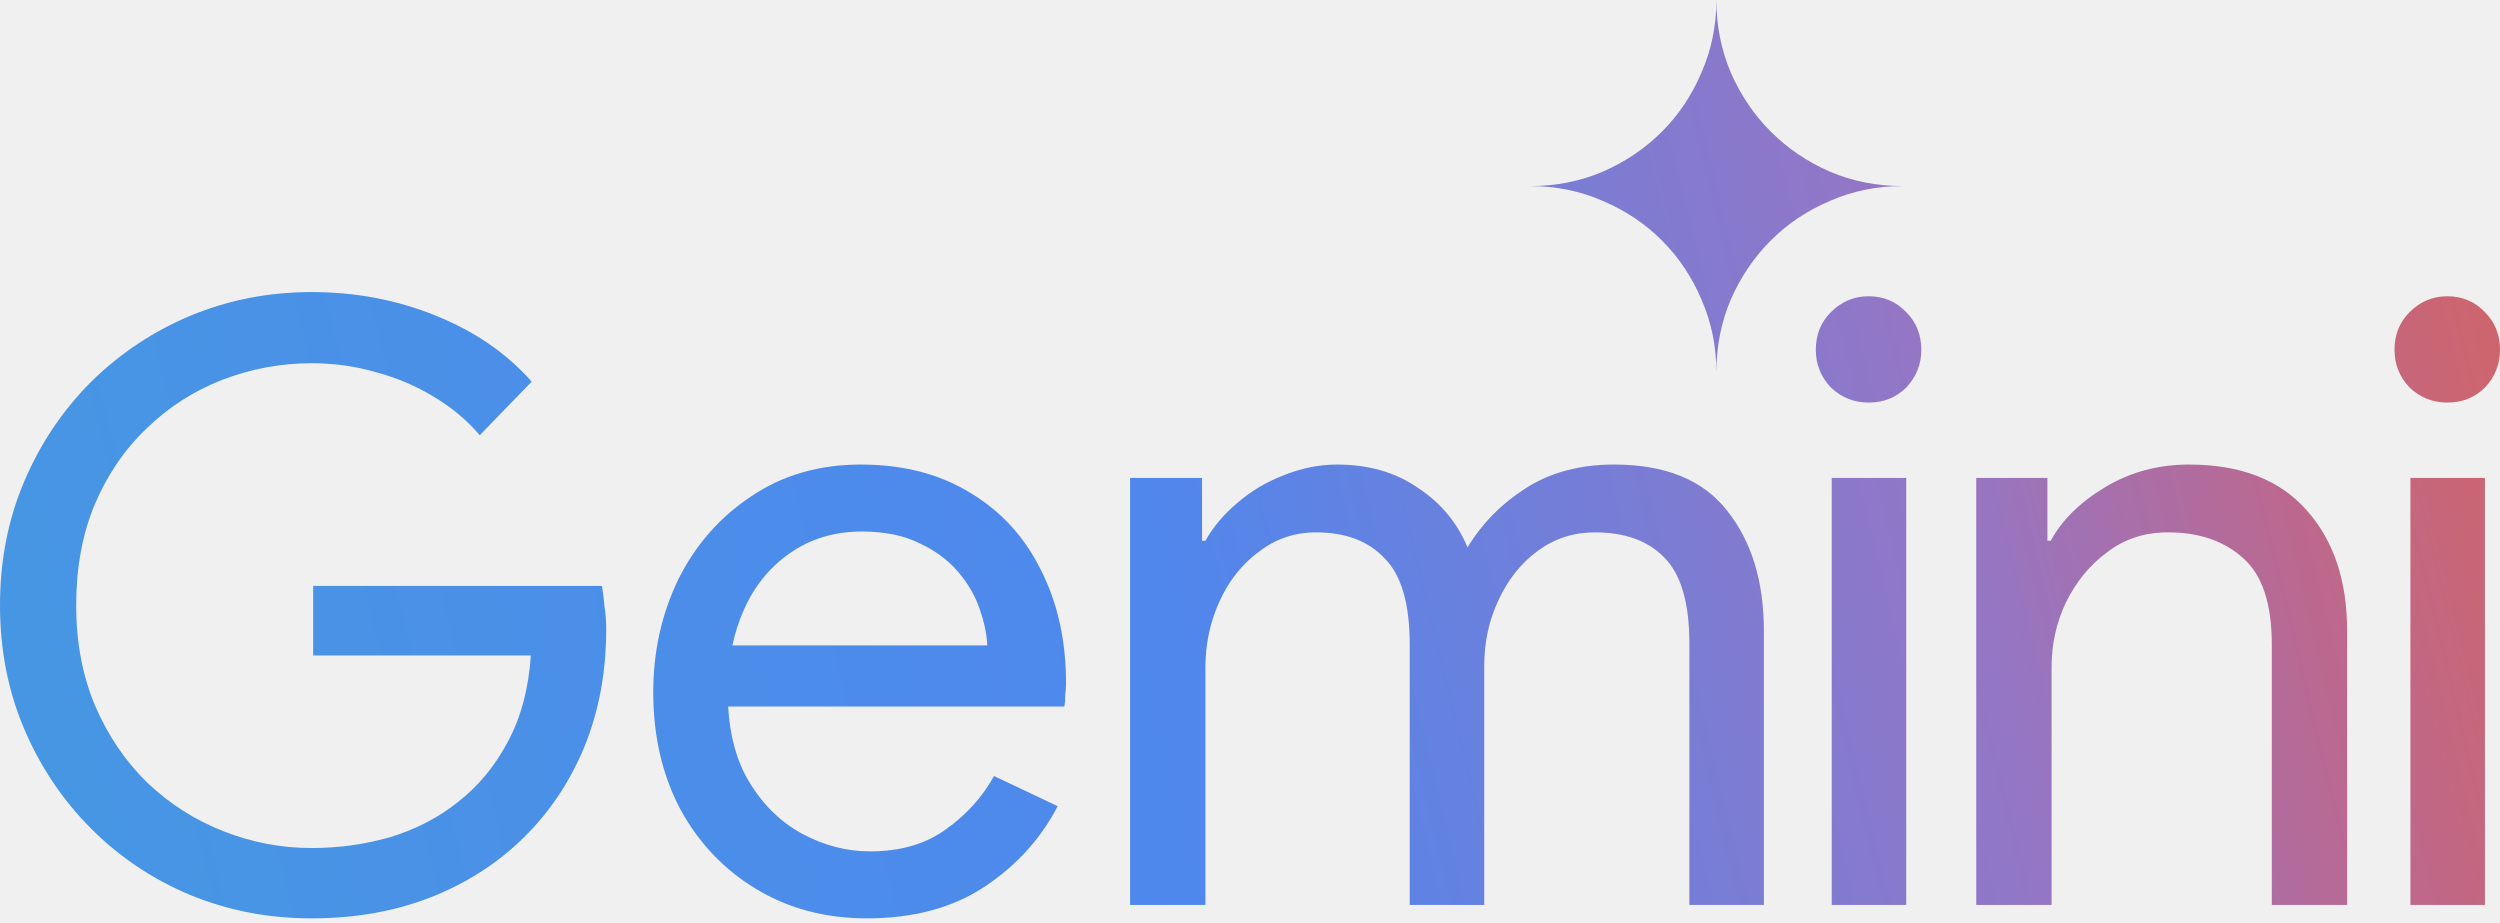
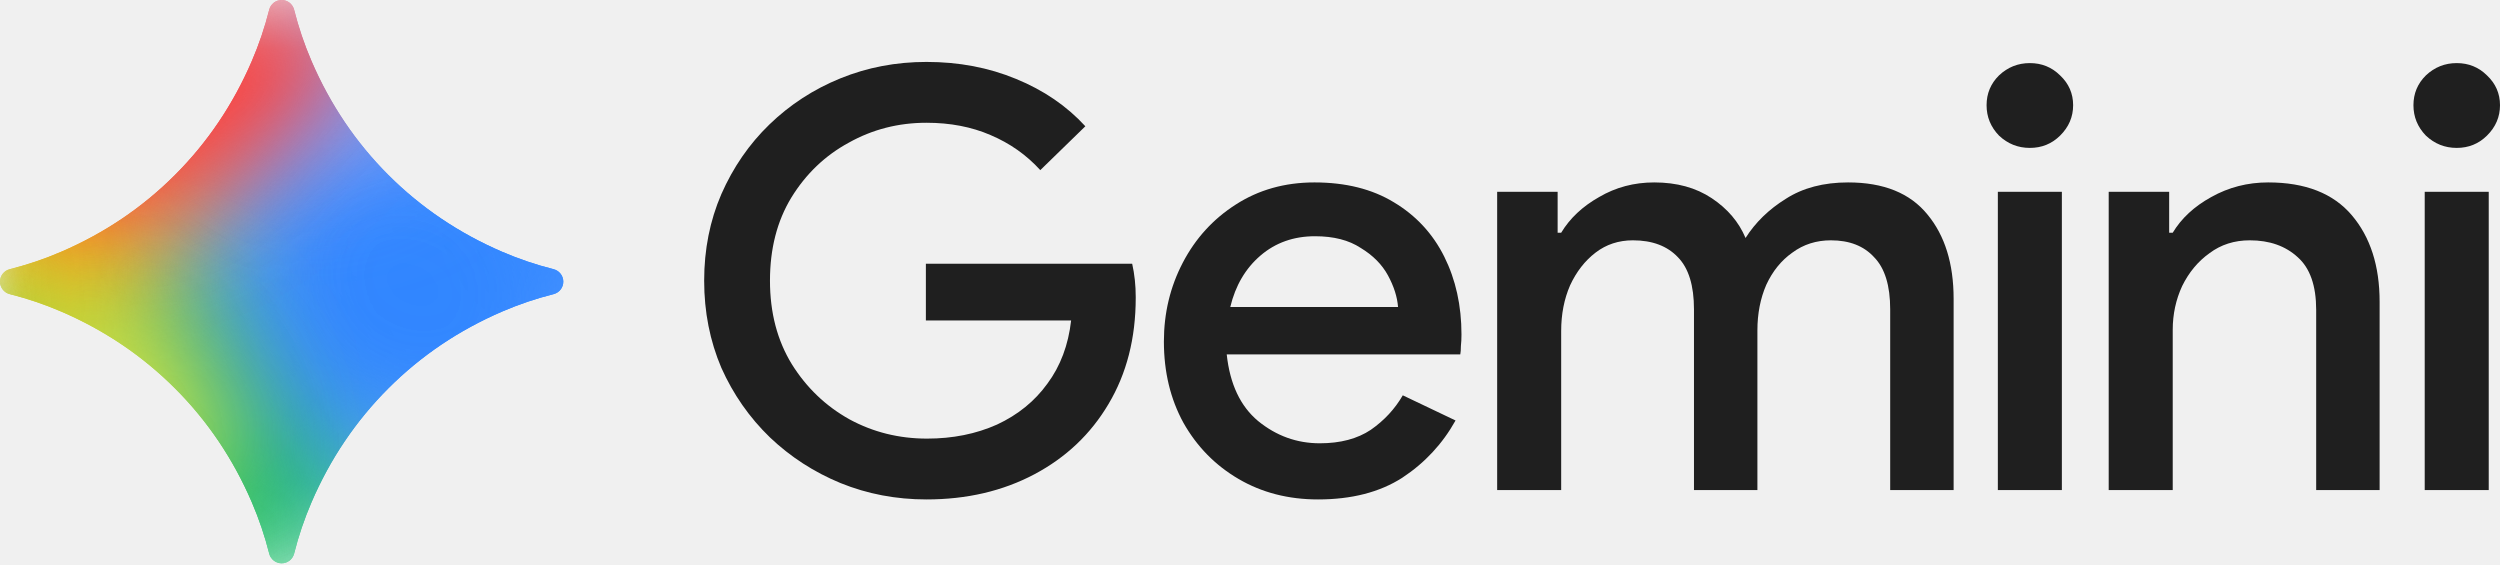
- <svg xmlns="http://www.w3.org/2000/svg" width="344" height="127" viewBox="0 0 344 127" fill="none">
-   <mask id="mask0_958_15881" style="mask-type:alpha" maskUnits="userSpaceOnUse" x="0" y="0" width="344" height="127">
-     <path fill-rule="evenodd" clip-rule="evenodd" d="M234.123 41.22C235.489 44.335 236.172 47.664 236.172 51.206C236.172 47.664 236.833 44.335 238.156 41.22C239.521 38.105 241.356 35.396 243.66 33.092C245.965 30.787 248.674 28.974 251.789 27.651C254.904 26.285 258.233 25.603 261.774 25.603C258.233 25.603 254.904 24.941 251.789 23.619C248.674 22.253 245.965 20.418 243.66 18.114C241.356 15.81 239.521 13.1 238.156 9.985C236.833 6.87 236.172 3.542 236.172 0C236.172 3.542 235.489 6.87 234.123 9.985C232.801 13.1 230.987 15.81 228.683 18.114C226.379 20.418 223.669 22.253 220.554 23.619C217.439 24.941 214.111 25.603 210.569 25.603C214.111 25.603 217.439 26.285 220.554 27.651C223.669 28.974 226.379 30.787 228.683 33.092C230.987 35.396 232.801 38.105 234.123 41.22ZM26.153 123.14C31.376 125.291 36.945 126.366 42.859 126.366C48.85 126.366 54.303 125.406 59.219 123.486C64.135 121.566 68.398 118.839 72.008 115.306C75.618 111.773 78.421 107.587 80.418 102.748C82.415 97.832 83.414 92.456 83.414 86.618V86.503C83.414 85.428 83.337 84.429 83.183 83.507C83.107 82.586 82.991 81.626 82.838 80.627H43.09V90.19H73.045C72.737 94.798 71.662 98.792 69.819 102.172C68.052 105.475 65.786 108.201 63.021 110.352C60.333 112.502 57.222 114.115 53.689 115.191C50.233 116.189 46.623 116.689 42.859 116.689C38.711 116.689 34.679 115.92 30.762 114.384C26.845 112.848 23.35 110.621 20.277 107.702C17.282 104.783 14.901 101.288 13.134 97.218C11.368 93.07 10.484 88.423 10.484 83.277C10.484 78.131 11.329 73.522 13.019 69.451C14.786 65.304 17.167 61.809 20.162 58.967C23.158 56.048 26.614 53.821 30.531 52.285C34.525 50.749 38.635 49.98 42.859 49.98C46.008 49.98 49.004 50.403 51.846 51.248C54.688 52.016 57.299 53.13 59.68 54.589C62.138 56.048 64.25 57.815 66.017 59.889L73.16 52.515C69.704 48.598 65.287 45.564 59.91 43.413C54.611 41.263 48.927 40.188 42.859 40.188C37.022 40.188 31.491 41.263 26.268 43.413C21.122 45.564 16.552 48.598 12.558 52.515C8.641 56.432 5.569 61.002 3.341 66.225C1.114 71.448 0 77.132 0 83.277C0 89.422 1.114 95.105 3.341 100.328C5.569 105.551 8.641 110.121 12.558 114.039C16.475 117.956 21.007 120.99 26.153 123.14ZM104.058 122.334C108.512 125.022 113.582 126.366 119.266 126.366C125.717 126.366 131.132 124.907 135.511 121.988C139.889 119.07 143.23 115.383 145.534 110.928L136.778 106.78C135.165 109.699 132.937 112.157 130.096 114.154C127.33 116.151 123.874 117.149 119.726 117.149C116.5 117.149 113.39 116.343 110.394 114.73C107.399 113.117 104.941 110.697 103.021 107.472C101.362 104.684 100.419 101.266 100.194 97.218H146.456C146.533 96.834 146.571 96.334 146.571 95.72C146.648 95.105 146.686 94.529 146.686 93.992C146.686 88.154 145.534 82.97 143.23 78.438C141.002 73.906 137.776 70.373 133.552 67.838C129.327 65.227 124.297 63.921 118.459 63.921C112.698 63.921 107.668 65.381 103.366 68.299C99.065 71.141 95.724 74.943 93.343 79.705C91.038 84.467 89.886 89.652 89.886 95.259C89.886 101.25 91.115 106.588 93.573 111.274C96.108 115.959 99.603 119.646 104.058 122.334ZM100.781 88.807C101.143 87.097 101.66 85.484 102.329 83.968C103.789 80.665 105.901 78.054 108.666 76.134C111.508 74.137 114.811 73.138 118.574 73.138C121.723 73.138 124.373 73.676 126.524 74.751C128.675 75.75 130.441 77.055 131.824 78.668C133.206 80.281 134.205 82.01 134.819 83.853C135.434 85.62 135.779 87.271 135.856 88.807H100.781ZM155.497 65.765V124.523H165.866V91.803C165.866 88.577 166.519 85.543 167.825 82.701C169.131 79.859 170.936 77.593 173.24 75.903C175.544 74.137 178.156 73.253 181.074 73.253C185.145 73.253 188.294 74.444 190.522 76.825C192.826 79.129 193.978 83.085 193.978 88.692V124.523H204.232V91.572C204.232 88.346 204.885 85.351 206.191 82.586C207.496 79.744 209.301 77.478 211.606 75.788C213.91 74.098 216.521 73.253 219.44 73.253C223.588 73.253 226.775 74.406 229.003 76.71C231.307 79.014 232.459 82.97 232.459 88.577V124.523H242.713V86.849C242.713 80.013 241.023 74.482 237.644 70.258C234.341 66.034 229.156 63.921 222.09 63.921C217.405 63.921 213.372 64.996 209.993 67.147C206.613 69.298 203.925 72.025 201.928 75.327C200.545 71.948 198.279 69.221 195.13 67.147C192.058 64.996 188.333 63.921 183.955 63.921C181.497 63.921 179.039 64.421 176.581 65.419C174.2 66.341 172.088 67.608 170.244 69.221C168.401 70.757 166.942 72.485 165.866 74.406H165.405V65.765H155.497ZM252.045 65.765V124.523H262.299V65.765H252.045ZM251.93 53.322C253.389 54.704 255.118 55.395 257.115 55.395C259.188 55.395 260.917 54.704 262.299 53.322C263.682 51.862 264.373 50.134 264.373 48.137C264.373 46.063 263.682 44.335 262.299 42.953C260.917 41.493 259.188 40.764 257.115 40.764C255.118 40.764 253.389 41.493 251.93 42.953C250.547 44.335 249.856 46.063 249.856 48.137C249.856 50.134 250.547 51.862 251.93 53.322ZM271.929 65.765V124.523H282.298V91.803C282.298 88.653 282.951 85.696 284.257 82.931C285.64 80.089 287.521 77.785 289.902 76.019C292.283 74.175 295.087 73.253 298.313 73.253C302.614 73.253 306.071 74.444 308.682 76.825C311.293 79.129 312.599 83.085 312.599 88.692V124.523H322.968V86.849C322.968 79.936 321.125 74.406 317.438 70.258C313.751 66.034 308.336 63.921 301.193 63.921C296.969 63.921 293.128 64.958 289.672 67.032C286.216 69.106 283.719 71.564 282.183 74.406H281.722V65.765H271.929ZM331.672 65.765V124.523H341.926V65.765H331.672ZM331.557 53.322C333.016 54.704 334.745 55.395 336.742 55.395C338.815 55.395 340.544 54.704 341.926 53.322C343.309 51.862 344 50.134 344 48.137C344 46.063 343.309 44.335 341.926 42.953C340.544 41.493 338.815 40.764 336.742 40.764C334.745 40.764 333.016 41.493 331.557 42.953C330.175 44.335 329.483 46.063 329.483 48.137C329.483 50.134 330.175 51.862 331.557 53.322Z" fill="white" />
+ <svg xmlns="http://www.w3.org/2000/svg" class="_logoImage_l9x19_152" width="288" height="65" viewBox="0 0 288 65" fill="none">
+   <path d="M283.015 17.039C281.649 17.039 280.465 16.567 279.464 15.624C278.508 14.636 278.029 13.468 278.029 12.12C278.029 10.773 278.508 9.627 279.464 8.684C280.465 7.74 281.649 7.269 283.015 7.269C284.381 7.269 285.542 7.74 286.498 8.684C287.499 9.627 288 10.773 288 12.12C288 13.468 287.499 14.636 286.498 15.624C285.542 16.567 284.381 17.039 283.015 17.039ZM279.327 56.457V22.093H286.702V56.457H279.327Z" fill="#1F1F1F" />
+   <path d="M242.922 56.457V22.093H249.888V26.809H250.298C251.299 25.147 252.779 23.777 254.737 22.699C256.74 21.576 258.925 21.015 261.293 21.015C265.572 21.015 268.782 22.272 270.922 24.788C273.062 27.303 274.132 30.628 274.132 34.76V56.457H266.824V35.704C266.824 32.919 266.119 30.897 264.707 29.639C263.296 28.337 261.452 27.685 259.176 27.685C257.4 27.685 255.852 28.179 254.532 29.168C253.212 30.111 252.164 31.369 251.39 32.941C250.662 34.513 250.298 36.198 250.298 37.995V56.457H242.922Z" fill="#1F1F1F" />
+   <path d="M233.84 17.039C232.474 17.039 231.29 16.567 230.288 15.624C229.332 14.636 228.854 13.468 228.854 12.12C228.854 10.773 229.332 9.627 230.288 8.684C231.29 7.74 232.474 7.269 233.84 7.269C235.205 7.269 236.366 7.74 237.322 8.684C238.324 9.627 238.825 10.773 238.825 12.12C238.825 13.468 238.324 14.636 237.322 15.624C236.366 16.567 235.205 17.039 233.84 17.039ZM230.152 56.457V22.093H237.527V56.457H230.152Z" fill="#1F1F1F" />
+   <path d="M172.473 56.457V22.093H179.439V26.809H179.848C180.85 25.147 182.307 23.777 184.219 22.699C186.131 21.576 188.248 21.015 190.57 21.015C193.165 21.015 195.373 21.621 197.194 22.834C199.015 24.047 200.313 25.574 201.087 27.416C202.225 25.619 203.773 24.114 205.731 22.901C207.688 21.643 210.079 21.015 212.901 21.015C216.999 21.015 220.049 22.25 222.052 24.721C224.056 27.146 225.057 30.381 225.057 34.423V56.457H217.75V35.636C217.75 32.896 217.135 30.897 215.906 29.639C214.722 28.337 213.061 27.685 210.921 27.685C209.236 27.685 207.757 28.157 206.482 29.1C205.207 29.999 204.206 31.234 203.477 32.806C202.794 34.379 202.453 36.13 202.453 38.062V56.457H195.146V35.636C195.146 32.896 194.531 30.897 193.302 29.639C192.072 28.337 190.342 27.685 188.112 27.685C186.473 27.685 185.038 28.157 183.809 29.1C182.58 30.044 181.601 31.301 180.873 32.874C180.19 34.446 179.848 36.198 179.848 38.129V56.457H172.473Z" fill="#1F1F1F" />
+   <path d="M151.836 57.535C148.421 57.535 145.371 56.749 142.684 55.177C139.998 53.605 137.881 51.449 136.333 48.708C134.831 45.968 134.08 42.846 134.08 39.342C134.08 36.063 134.808 33.031 136.265 30.246C137.722 27.461 139.748 25.237 142.343 23.575C144.984 21.868 148.011 21.015 151.426 21.015C155.022 21.015 158.073 21.778 160.577 23.305C163.126 24.833 165.061 26.922 166.382 29.572C167.702 32.222 168.362 35.209 168.362 38.534C168.362 39.028 168.339 39.477 168.294 39.881C168.294 40.286 168.271 40.6 168.225 40.825H141.319C141.683 44.239 142.889 46.799 144.938 48.506C147.032 50.213 149.4 51.067 152.04 51.067C154.408 51.067 156.366 50.55 157.913 49.517C159.461 48.439 160.691 47.114 161.601 45.541L167.679 48.439C166.177 51.134 164.128 53.335 161.533 55.042C158.938 56.704 155.705 57.535 151.836 57.535ZM151.494 27.214C149.036 27.214 146.941 27.955 145.211 29.437C143.481 30.92 142.32 32.896 141.728 35.367H161.055C160.964 34.199 160.577 32.986 159.894 31.728C159.211 30.47 158.164 29.415 156.753 28.561C155.387 27.663 153.634 27.214 151.494 27.214Z" fill="#1F1F1F" />
+   <path d="M106.73 57.535C103.224 57.535 99.923 56.906 96.827 55.649C93.777 54.391 91.068 52.639 88.701 50.393C86.333 48.102 84.467 45.429 83.101 42.374C81.781 39.275 81.12 35.928 81.12 32.335C81.12 28.741 81.781 25.417 83.101 22.362C84.467 19.262 86.311 16.59 88.632 14.344C91 12.053 93.731 10.278 96.827 9.021C99.923 7.763 103.224 7.134 106.73 7.134C110.463 7.134 113.9 7.785 117.042 9.088C120.229 10.391 122.892 12.21 125.032 14.546L119.842 19.599C118.248 17.848 116.336 16.5 114.105 15.557C111.92 14.613 109.461 14.142 106.73 14.142C103.497 14.142 100.515 14.905 97.784 16.433C95.052 17.915 92.844 20.026 91.159 22.766C89.52 25.462 88.701 28.651 88.701 32.335C88.701 36.018 89.543 39.23 91.228 41.97C92.912 44.665 95.12 46.777 97.852 48.304C100.583 49.786 103.565 50.528 106.798 50.528C109.757 50.528 112.443 49.989 114.856 48.91C117.269 47.787 119.204 46.215 120.661 44.194C122.163 42.172 123.074 39.747 123.393 36.916H106.661V30.381H130.427C130.7 31.593 130.836 32.874 130.836 34.221V34.289C130.836 38.961 129.789 43.048 127.695 46.552C125.646 50.011 122.801 52.706 119.159 54.638C115.516 56.569 111.373 57.535 106.73 57.535Z" fill="#1F1F1F" />
+   <path d="M57.865 29.011C52.865 26.859 48.49 23.906 44.739 20.157C40.99 16.407 38.037 12.031 35.885 7.031C35.059 5.115 34.395 3.146 33.886 1.126C33.72 0.466 33.128 0.001 32.447 0.001C31.767 0.001 31.175 0.466 31.009 1.126C30.5 3.146 29.836 5.113 29.01 7.031C26.858 12.031 23.905 16.407 20.156 20.157C16.406 23.906 12.03 26.859 7.03 29.011C5.114 29.837 3.144 30.501 1.125 31.01C0.465 31.176 0 31.768 0 32.449C0 33.129 0.465 33.721 1.125 33.887C3.144 34.396 5.112 35.06 7.03 35.886C12.03 38.038 16.404 40.991 20.156 44.74C23.907 48.49 26.858 52.866 29.01 57.866C29.836 59.782 30.5 61.752 31.009 63.771C31.175 64.431 31.767 64.896 32.447 64.896C33.128 64.896 33.72 64.431 33.886 63.771C34.395 61.752 35.059 59.784 35.885 57.866C38.037 52.866 40.99 48.492 44.739 44.74C48.489 40.991 52.865 38.038 57.865 35.886C59.781 35.06 61.751 34.396 63.77 33.887C64.43 33.721 64.895 33.129 64.895 32.449C64.895 31.768 64.43 31.176 63.77 31.01C61.751 30.501 59.783 29.837 57.865 29.011Z" fill="white" />
+   <mask id="mask0_10859_4895" style="mask-type:alpha" maskUnits="userSpaceOnUse" x="0" y="0" width="65" height="65">
+     <path d="M32.447 0C33.128 0 33.72 0.465 33.886 1.125C34.395 3.144 35.059 5.114 35.885 7.03C38.037 12.03 40.99 16.406 44.739 20.155C48.49 23.904 52.865 26.858 57.864 29.01C59.782 29.836 61.75 30.5 63.77 31.009C64.43 31.175 64.894 31.767 64.894 32.447C64.894 33.128 64.43 33.72 63.77 33.886C61.75 34.395 59.78 35.059 57.864 35.885C52.865 38.037 48.489 40.99 44.739 44.739C40.99 48.49 38.037 52.865 35.885 57.864C35.059 59.782 34.395 61.75 33.886 63.77C33.72 64.43 33.128 64.894 32.447 64.894C31.767 64.894 31.175 64.43 31.009 63.77C30.5 61.75 29.836 59.78 29.01 57.864C26.858 52.865 23.906 48.489 20.155 44.739C16.404 40.99 12.03 38.037 7.03 35.885C5.112 35.059 3.144 34.395 1.125 33.886C0.465 33.72 0 33.128 0 32.447C8.67651e-05 31.767 0.465 31.175 1.125 31.009C3.144 30.5 5.114 29.836 7.03 29.01C12.03 26.858 16.406 23.905 20.155 20.155C23.905 16.406 26.858 12.03 29.01 7.03C29.836 5.112 30.5 3.144 31.009 1.125C31.175 0.465 31.767 8.67651e-05 32.447 0Z" fill="black" />
+     <path d="M32.447 0C33.128 0 33.72 0.465 33.886 1.125C34.395 3.144 35.059 5.114 35.885 7.03C38.037 12.03 40.99 16.406 44.739 20.155C48.49 23.904 52.865 26.858 57.864 29.01C59.782 29.836 61.75 30.5 63.77 31.009C64.43 31.175 64.894 31.767 64.894 32.447C64.894 33.128 64.43 33.72 63.77 33.886C61.75 34.395 59.78 35.059 57.864 35.885C52.865 38.037 48.489 40.99 44.739 44.739C40.99 48.49 38.037 52.865 35.885 57.864C35.059 59.782 34.395 61.75 33.886 63.77C33.72 64.43 33.128 64.894 32.447 64.894C31.767 64.894 31.175 64.43 31.009 63.77C30.5 61.75 29.836 59.78 29.01 57.864C26.858 52.865 23.906 48.489 20.155 44.739C16.404 40.99 12.03 38.037 7.03 35.885C5.112 35.059 3.144 34.395 1.125 33.886C0.465 33.72 0 33.128 0 32.447C8.67651e-05 31.767 0.465 31.175 1.125 31.009C3.144 30.5 5.114 29.836 7.03 29.01C12.03 26.858 16.406 23.905 20.155 20.155C23.905 16.406 26.858 12.03 29.01 7.03C29.836 5.112 30.5 3.144 31.009 1.125C31.175 0.465 31.767 8.67651e-05 32.447 0Z" fill="url(#paint0_linear_10859_4895)" />
  </mask>
-   <g mask="url(#mask0_958_15881)">
-     <rect x="-158.25" y="-455.443" width="832.09" height="685.324" fill="url(#paint0_linear_958_15881)" />
+   <g mask="url(#mask0_10859_4895)">
+     <g filter="url(#filter0_f_10859_4895)">
+       <ellipse cx="14.407" cy="16.95" rx="14.407" ry="16.95" transform="matrix(0.942341 0.334654 -0.334652 0.942342 -8.09058 13.9664)" fill="#FFE432" />
+     </g>
+     <g filter="url(#filter1_f_10859_4895)">
+       <ellipse cx="27.433" cy="2.587" rx="18.652" ry="19.062" fill="#FC413D" />
+     </g>
+     <g filter="url(#filter2_f_10859_4895)">
+       <ellipse cx="18.951" cy="57.386" rx="19.493" ry="25.253" transform="rotate(-2.79865 18.9512 57.3856)" fill="#00B95C" />
+     </g>
+     <g filter="url(#filter3_f_10859_4895)">
+       <ellipse cx="18.951" cy="57.386" rx="19.493" ry="25.253" transform="rotate(-2.79865 18.9512 57.3856)" fill="#00B95C" />
+     </g>
+     <g filter="url(#filter4_f_10859_4895)">
+       <ellipse cx="20.02" cy="56.211" rx="19.107" ry="21.035" transform="rotate(-31.3178 20.0204 56.2114)" fill="#00B95C" />
+     </g>
+     <g filter="url(#filter5_f_10859_4895)">
+       <ellipse cx="67.391" cy="25.327" rx="18.346" ry="17.667" fill="#3186FF" />
+     </g>
+     <g filter="url(#filter6_f_10859_4895)">
+       <ellipse cx="21.222" cy="22.384" rx="21.222" ry="22.384" transform="matrix(0.795985 0.605316 -0.605314 0.795987 -2.85815 -7.53723)" fill="#FBBC04" />
+     </g>
+     <g filter="url(#filter7_f_10859_4895)">
+       <ellipse cx="24.469" cy="22.604" rx="24.469" ry="22.604" transform="matrix(0.824033 0.566542 -0.566539 0.824035 40.1882 0.315002)" fill="#3186FF" />
+     </g>
+     <g filter="url(#filter8_f_10859_4895)">
+       <path d="M54.984 -2.336C57.817 1.516 54.176 9.005 46.853 14.391C39.529 19.778 31.296 21.022 28.463 17.17C25.63 13.318 29.27 5.829 36.593 0.443C43.917 -4.944 52.151 -6.188 54.984 -2.336Z" fill="#749BFF" />
+     </g>
+     <g filter="url(#filter9_f_10859_4895)">
+       <ellipse cx="19.902" cy="3.356" rx="27.971" ry="17.388" transform="rotate(-42.848 19.9023 3.35597)" fill="#FC413D" />
+     </g>
+     <g filter="url(#filter10_f_10859_4895)">
+       <ellipse cx="13.583" cy="46.75" rx="14.989" ry="8.717" transform="rotate(35.592 13.5831 46.7501)" fill="#FFEE48" />
+     </g>
  </g>
  <defs>
-     <linearGradient id="paint0_linear_958_15881" x1="-57.405" y1="130.441" x2="354.97" y2="30.369" gradientUnits="userSpaceOnUse">
-       <stop stop-color="#439DDF" />
-       <stop offset="0.524" stop-color="#4F87ED" />
-       <stop offset="0.781" stop-color="#9476C5" />
-       <stop offset="0.888" stop-color="#BC688E" />
-       <stop offset="1" stop-color="#D6645D" />
+     <filter id="filter0_f_10859_4895" x="-19.824" y="13.152" width="39.274" height="43.217" filterUnits="userSpaceOnUse" color-interpolation-filters="sRGB">
+       <feFlood flood-opacity="0" result="BackgroundImageFix" />
+       <feBlend mode="normal" in="SourceGraphic" in2="BackgroundImageFix" result="shape" />
+       <feGaussianBlur stdDeviation="2.46" result="effect1_foregroundBlur_10859_4895" />
+     </filter>
+     <filter id="filter1_f_10859_4895" x="-15.001" y="-40.257" width="84.868" height="85.688" filterUnits="userSpaceOnUse" color-interpolation-filters="sRGB">
+       <feFlood flood-opacity="0" result="BackgroundImageFix" />
+       <feBlend mode="normal" in="SourceGraphic" in2="BackgroundImageFix" result="shape" />
+       <feGaussianBlur stdDeviation="11.891" result="effect1_foregroundBlur_10859_4895" />
+     </filter>
+     <filter id="filter2_f_10859_4895" x="-20.776" y="11.927" width="79.454" height="90.917" filterUnits="userSpaceOnUse" color-interpolation-filters="sRGB">
+       <feFlood flood-opacity="0" result="BackgroundImageFix" />
+       <feBlend mode="normal" in="SourceGraphic" in2="BackgroundImageFix" result="shape" />
+       <feGaussianBlur stdDeviation="10.109" result="effect1_foregroundBlur_10859_4895" />
+     </filter>
+     <filter id="filter3_f_10859_4895" x="-20.776" y="11.927" width="79.454" height="90.917" filterUnits="userSpaceOnUse" color-interpolation-filters="sRGB">
+       <feFlood flood-opacity="0" result="BackgroundImageFix" />
+       <feBlend mode="normal" in="SourceGraphic" in2="BackgroundImageFix" result="shape" />
+       <feGaussianBlur stdDeviation="10.109" result="effect1_foregroundBlur_10859_4895" />
+     </filter>
+     <filter id="filter4_f_10859_4895" x="-19.845" y="15.459" width="79.731" height="81.505" filterUnits="userSpaceOnUse" color-interpolation-filters="sRGB">
+       <feFlood flood-opacity="0" result="BackgroundImageFix" />
+       <feBlend mode="normal" in="SourceGraphic" in2="BackgroundImageFix" result="shape" />
+       <feGaussianBlur stdDeviation="10.109" result="effect1_foregroundBlur_10859_4895" />
+     </filter>
+     <filter id="filter5_f_10859_4895" x="29.832" y="-11.552" width="75.117" height="73.758" filterUnits="userSpaceOnUse" color-interpolation-filters="sRGB">
+       <feFlood flood-opacity="0" result="BackgroundImageFix" />
+       <feBlend mode="normal" in="SourceGraphic" in2="BackgroundImageFix" result="shape" />
+       <feGaussianBlur stdDeviation="9.606" result="effect1_foregroundBlur_10859_4895" />
+     </filter>
+     <filter id="filter6_f_10859_4895" x="-38.583" y="-16.253" width="78.135" height="78.758" filterUnits="userSpaceOnUse" color-interpolation-filters="sRGB">
+       <feFlood flood-opacity="0" result="BackgroundImageFix" />
+       <feBlend mode="normal" in="SourceGraphic" in2="BackgroundImageFix" result="shape" />
+       <feGaussianBlur stdDeviation="8.706" result="effect1_foregroundBlur_10859_4895" />
+     </filter>
+     <filter id="filter7_f_10859_4895" x="8.107" y="-5.966" width="78.877" height="77.539" filterUnits="userSpaceOnUse" color-interpolation-filters="sRGB">
+       <feFlood flood-opacity="0" result="BackgroundImageFix" />
+       <feBlend mode="normal" in="SourceGraphic" in2="BackgroundImageFix" result="shape" />
+       <feGaussianBlur stdDeviation="7.775" result="effect1_foregroundBlur_10859_4895" />
+     </filter>
+     <filter id="filter8_f_10859_4895" x="13.587" y="-18.488" width="56.272" height="51.81" filterUnits="userSpaceOnUse" color-interpolation-filters="sRGB">
+       <feFlood flood-opacity="0" result="BackgroundImageFix" />
+       <feBlend mode="normal" in="SourceGraphic" in2="BackgroundImageFix" result="shape" />
+       <feGaussianBlur stdDeviation="6.957" result="effect1_foregroundBlur_10859_4895" />
+     </filter>
+     <filter id="filter9_f_10859_4895" x="-15.526" y="-31.297" width="70.856" height="69.306" filterUnits="userSpaceOnUse" color-interpolation-filters="sRGB">
+       <feFlood flood-opacity="0" result="BackgroundImageFix" />
+       <feBlend mode="normal" in="SourceGraphic" in2="BackgroundImageFix" result="shape" />
+       <feGaussianBlur stdDeviation="5.876" result="effect1_foregroundBlur_10859_4895" />
+     </filter>
+     <filter id="filter10_f_10859_4895" x="-14.168" y="20.964" width="55.502" height="51.571" filterUnits="userSpaceOnUse" color-interpolation-filters="sRGB">
+       <feFlood flood-opacity="0" result="BackgroundImageFix" />
+       <feBlend mode="normal" in="SourceGraphic" in2="BackgroundImageFix" result="shape" />
+       <feGaussianBlur stdDeviation="7.273" result="effect1_foregroundBlur_10859_4895" />
+     </filter>
+     <linearGradient id="paint0_linear_10859_4895" x1="18.447" y1="43.42" x2="52.153" y2="15.004" gradientUnits="userSpaceOnUse">
+       <stop stop-color="#4893FC" />
+       <stop offset="0.27" stop-color="#4893FC" />
+       <stop offset="0.777" stop-color="#969DFF" />
+       <stop offset="1" stop-color="#BD99FE" />
    </linearGradient>
  </defs>
</svg>
